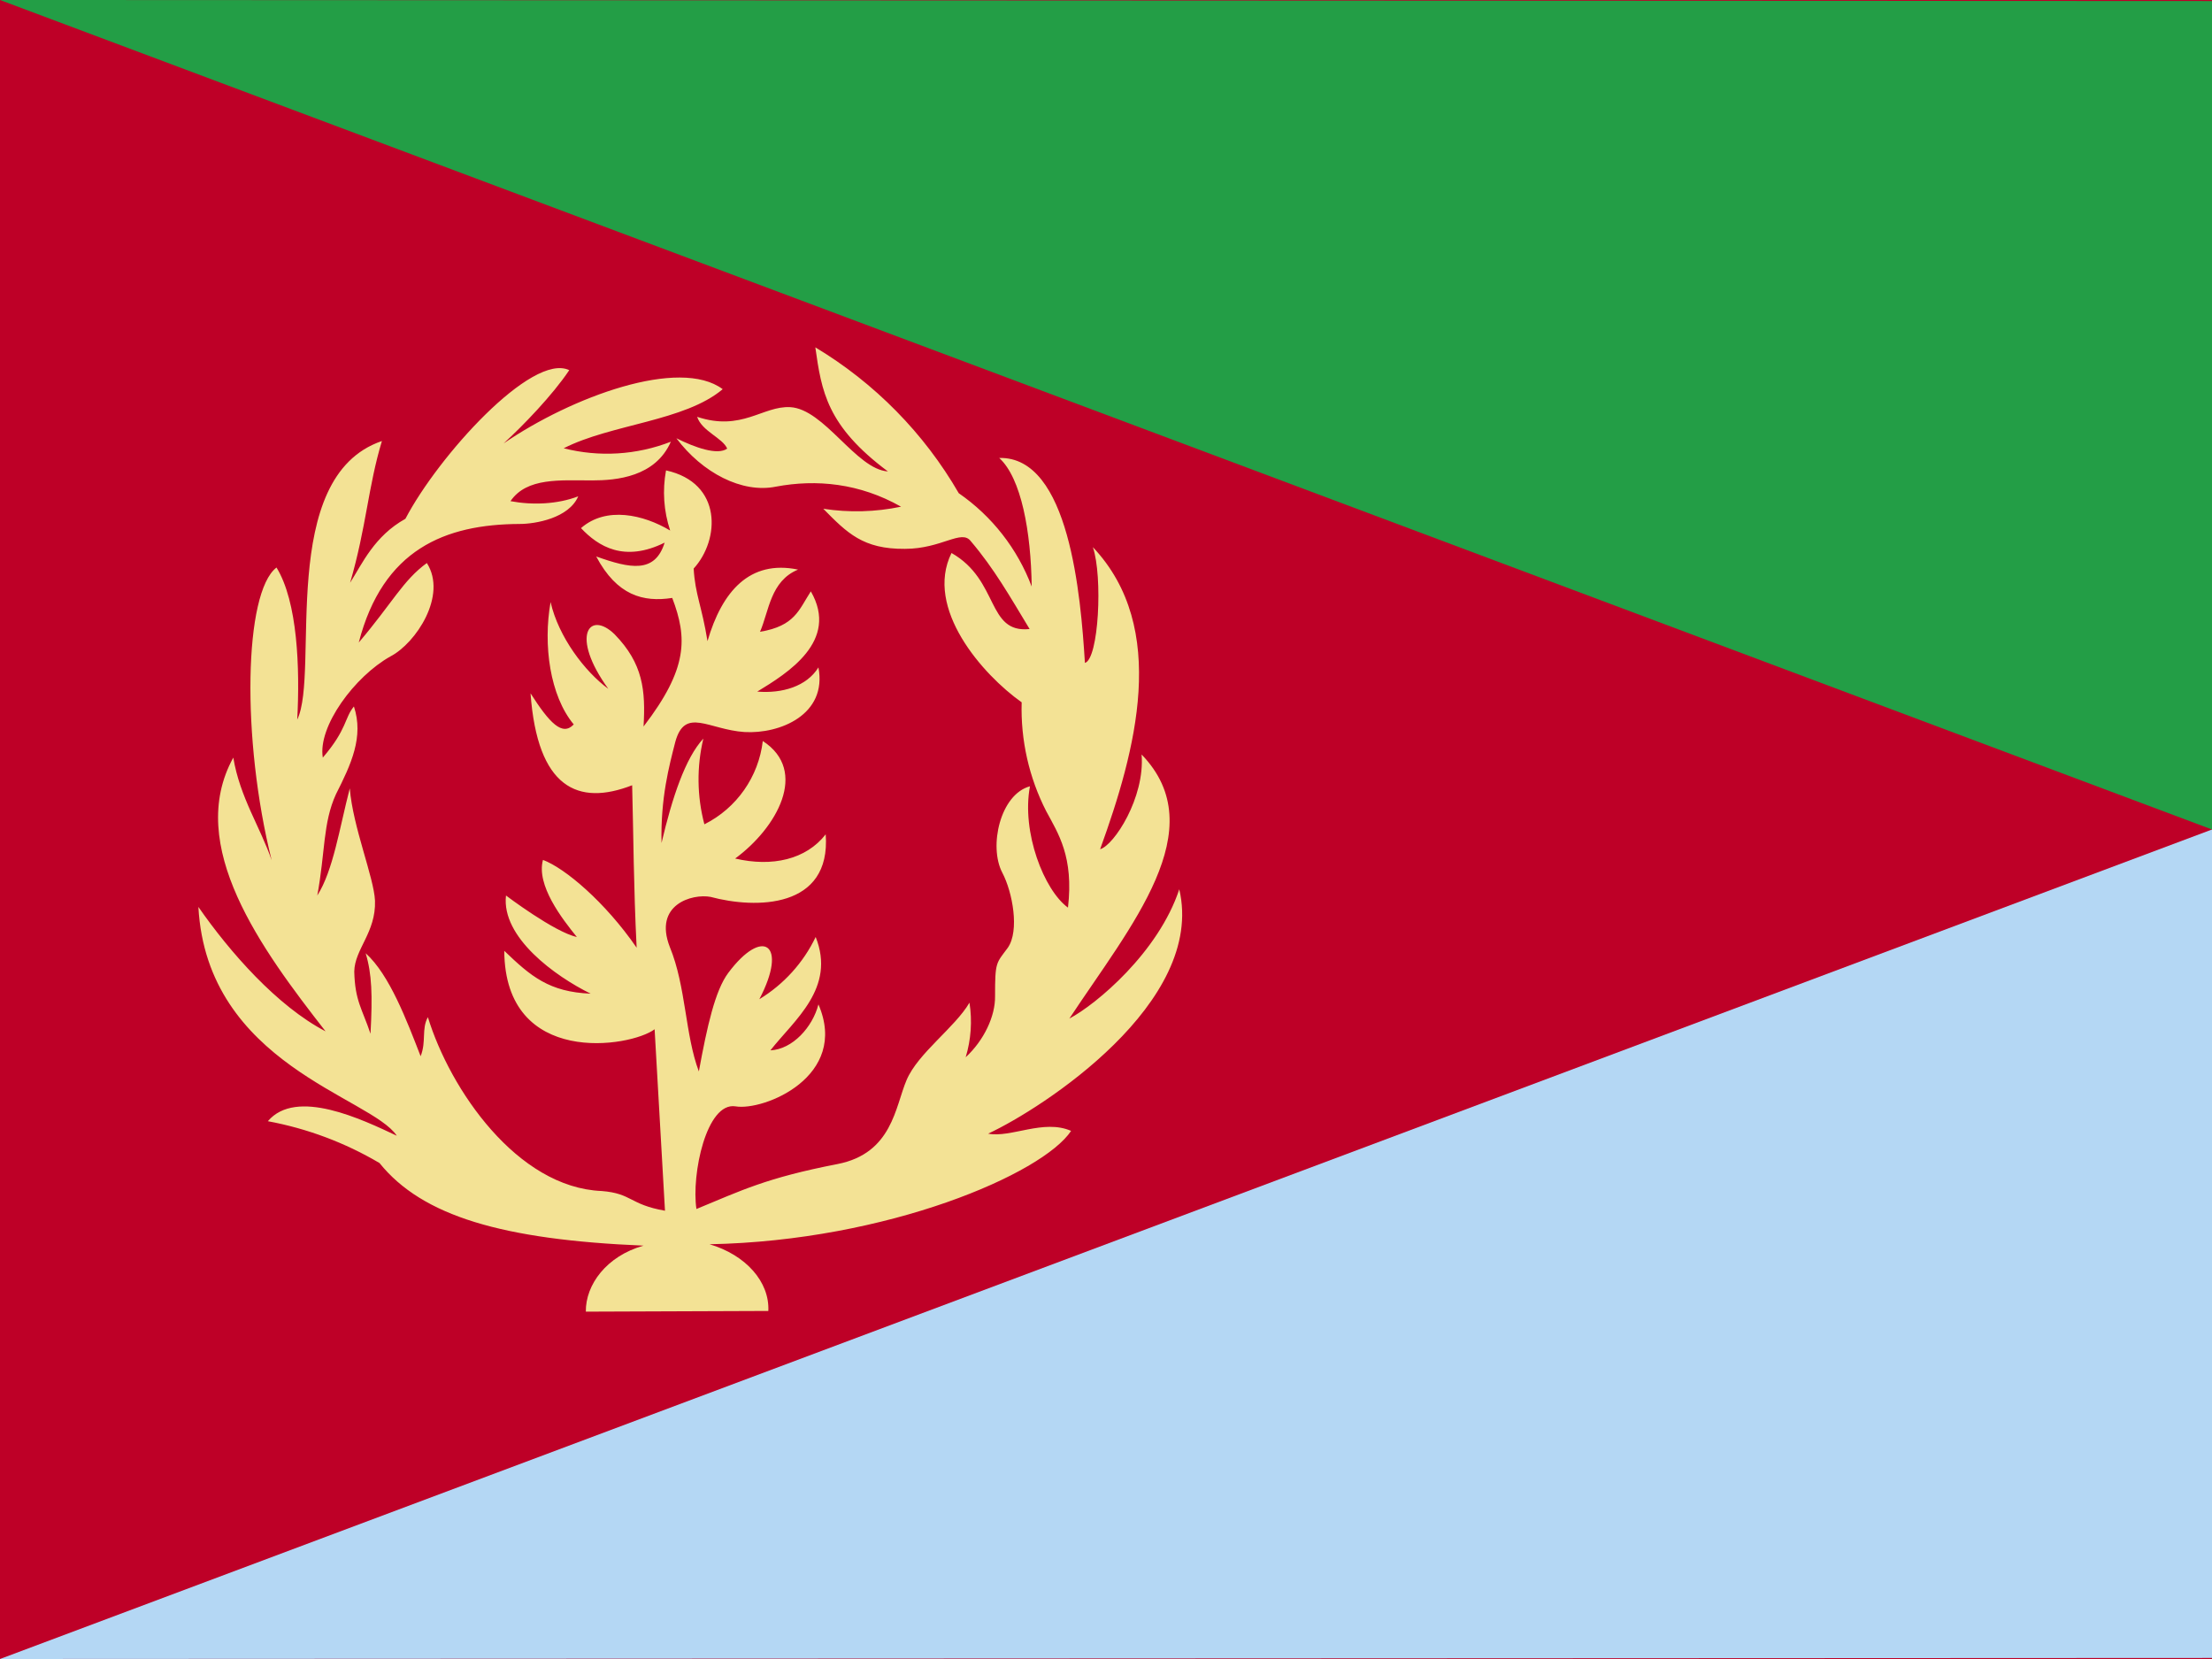
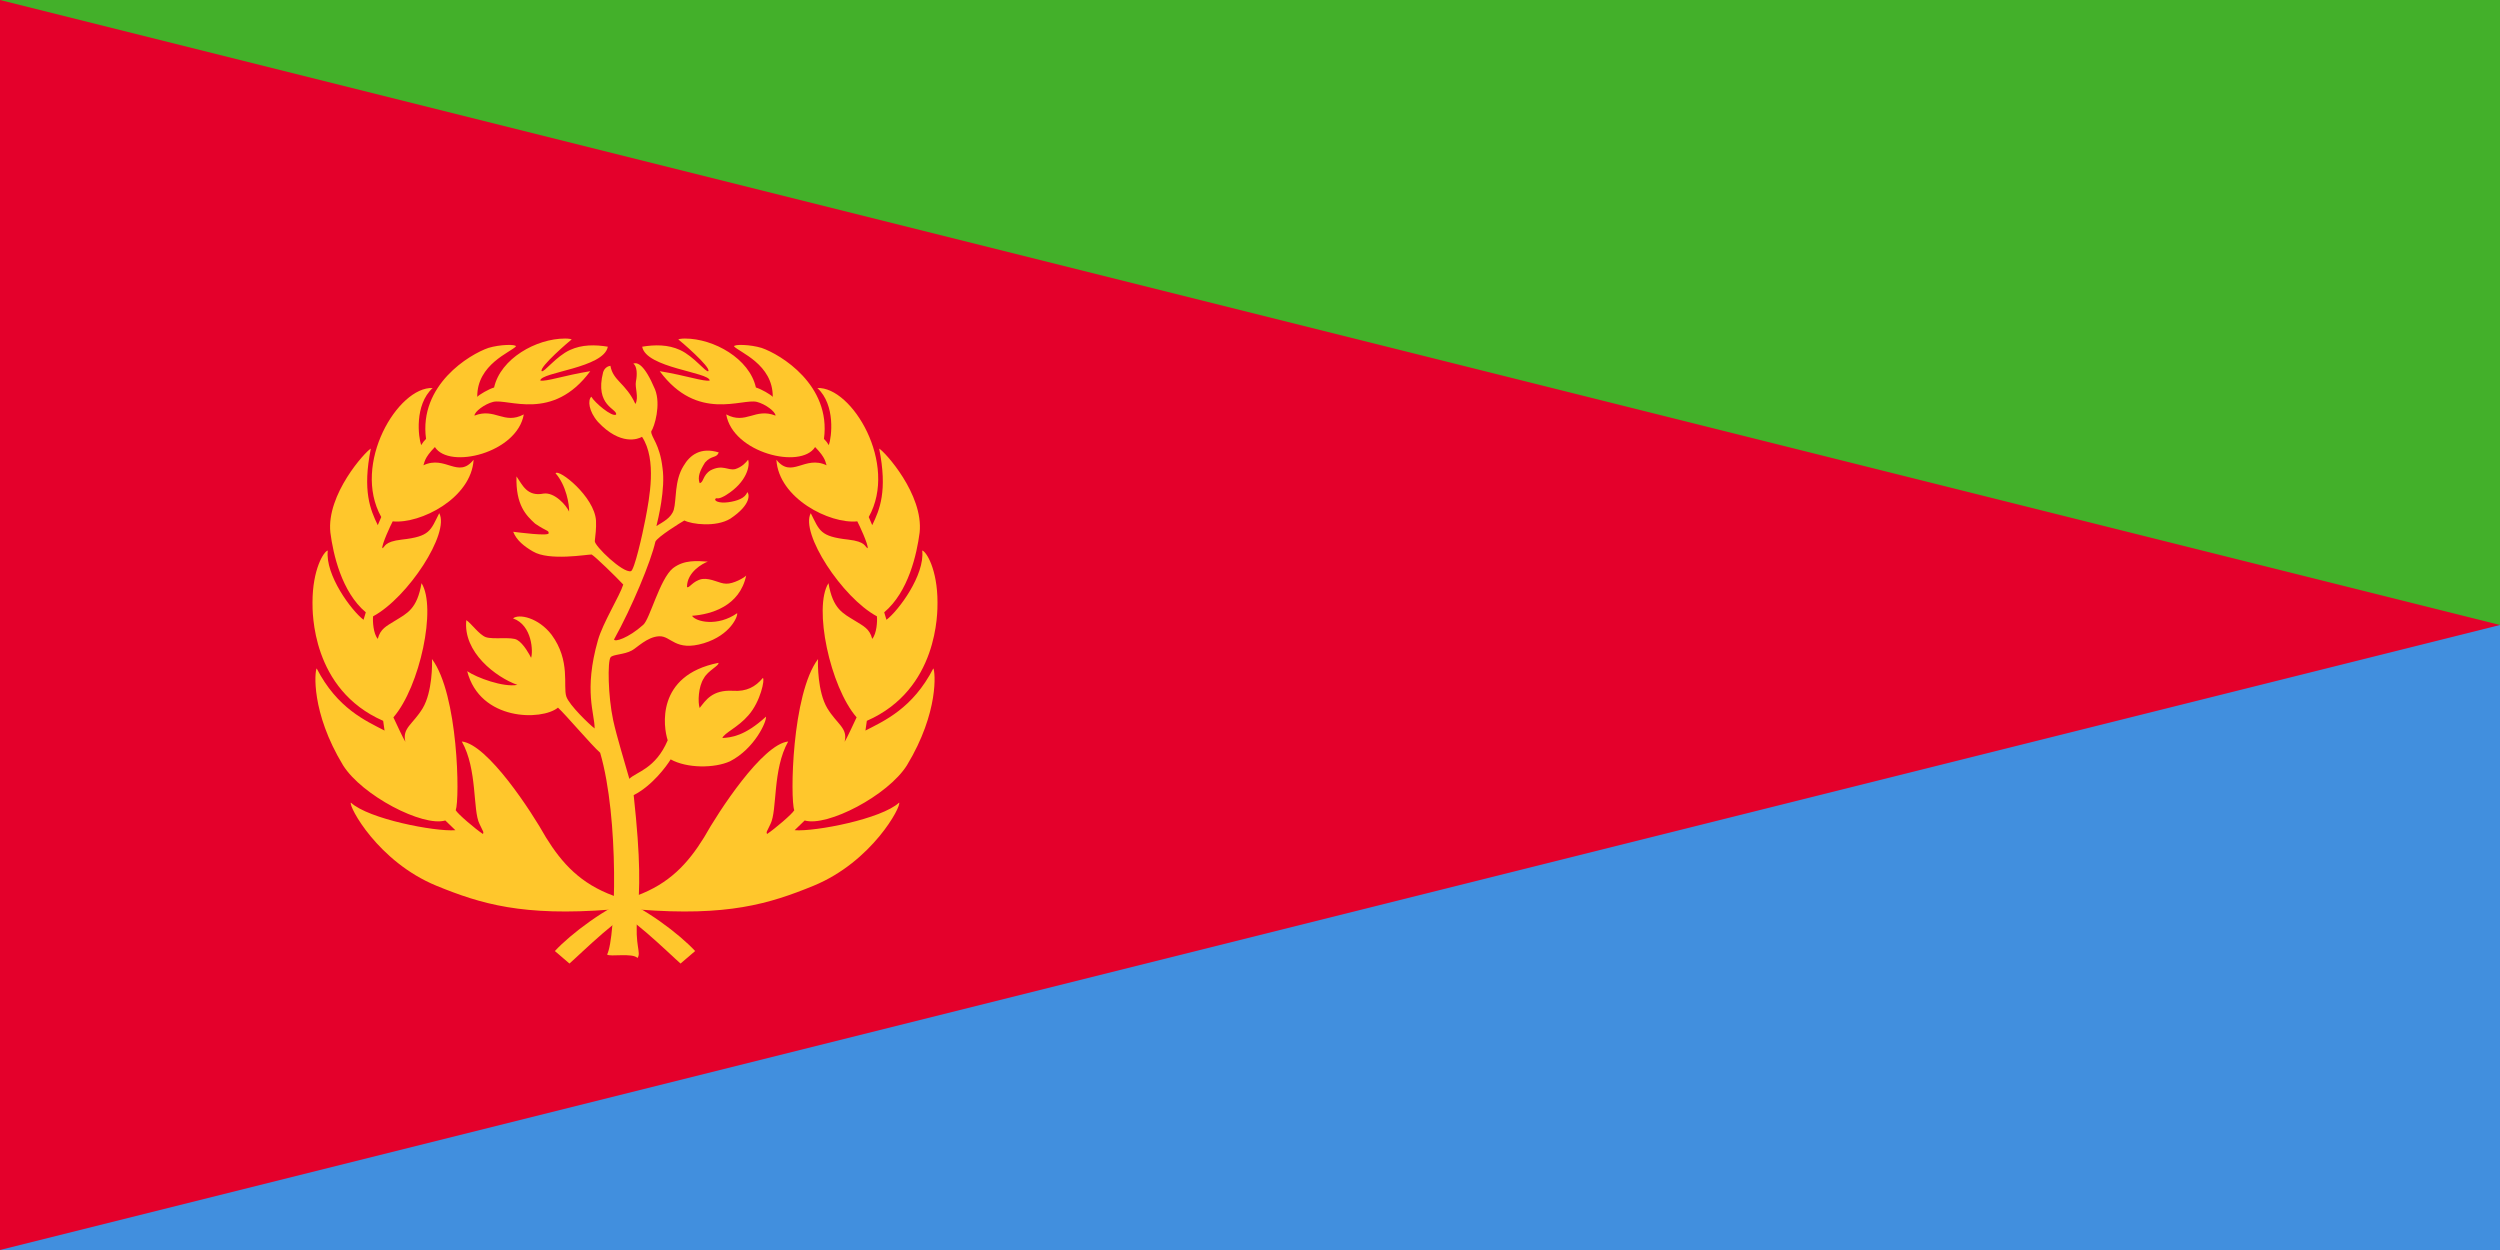
- <svg xmlns="http://www.w3.org/2000/svg" id="flag-icons-er" viewBox="0 0 640 480">
-   <g fill-rule="evenodd">
-     <path fill="#be0027" d="M0 0h640v480H0z" />
-     <path fill="#b4d7f4" d="m0 480 640-.3V240z" />
-     <path fill="#239e46" d="m0 0 640 .3V240z" />
-     <path fill="#f3e295" d="M186.2 360.4c-10.7 3-16.8 11.3-16.7 19.1l52.8-.2c.4-8.4-6.5-16.2-17-19.3 51.6-1 96.4-20.4 104.6-32.8-8-3.5-17.4 2.1-24 .8 15.7-7.3 63-37.9 55.3-70.7-6 18.2-24 33.3-31.8 37.4 17.7-26.8 41.8-54.8 20.9-76.4 1 12.5-8 26.3-12 27.4 10.3-28.4 20-64-2.1-87.4 2.9 8.5 1.7 32.4-2.3 33.5-1.2-19.3-4.5-59.8-24.8-59.3 6.4 5.8 9.2 21.4 9.4 37.2a57.5 57.5 0 0 0-21.1-27 118.3 118.3 0 0 0-41.5-42.2c1.8 12.7 3.3 22.7 21 35.9-9.2-.6-18.4-18.1-28.3-18.6-7.9-.4-14 7.1-26.9 2.8 1.4 4.2 7.4 6.1 8.7 9.2-2.8 2-9.3-.3-14.7-3 7.5 10 19 16 28.8 14 11.7-2.2 24.2-1 36.2 5.8a63 63 0 0 1-22.5.6c6.9 7 11.5 11.7 23.6 11.6 10.7 0 16.4-5.8 19.1-2.2 6.8 8 11.3 16 17 25.4-12.5 1.3-8.7-14.1-22.6-22-7.9 16 9 35.2 20.3 43.2a65 65 0 0 0 7.1 31.5c3.5 6.5 8 13.2 6.3 27.9-6.9-5-13.5-21.8-11-35.1-8.6 2.3-12 17.4-8 25 3 5.7 5 16.8 1.6 21.7-3.4 4.6-3.7 4-3.7 14 .1 5.8-3.2 12.8-8.5 17.7a35.5 35.5 0 0 0 1.1-15.8c-4.2 7.2-14.9 14.6-18.2 22.4-3.3 7.7-4.1 21.2-20 24.3-20.6 4-27.7 7.6-40.8 13-1.5-10 2.9-31 11.3-29.7 8.1 1.4 33-8.6 24-29.5-1.7 6.6-7.5 13-13.9 13.3 6.9-8.8 19-18 13.1-32.8a42.6 42.6 0 0 1-16.3 18c8.4-16 1-21-9-7.6-3.8 5.1-6.1 15.4-8.5 28.5-4-10.6-3.7-24.6-8.4-36-4.8-12.3 6.5-15.5 11.8-14.5 13 3.5 34.9 3.5 33.3-18.1-5.7 7.3-15.5 9.5-26.2 7 12-8.8 21.4-25.3 8-34a31 31 0 0 1-16.9 24.1 50.8 50.8 0 0 1-.3-24.8c-5.2 5.6-9 17-12.1 30.2-.3-13 2.2-22.3 4-29.3 2.8-10.1 9.6-3.5 20-2.8 10.2.6 24-5 21.4-18.7-3.4 5.5-10.5 7.6-17.7 7 8.7-5.3 23.8-14.6 15.5-29-3.5 5.4-4.6 10-14.7 11.7 2.6-6 3-14.7 11-18-14-2.9-22 6.3-26.2 20.7-1.6-10-3.6-13.6-4-21 7.6-8.3 8.4-24.8-8-28.4a35 35 0 0 0 1.2 17.4c-7.7-4.6-18.5-7.1-25.8-.7 5 5.3 12.5 10 24.2 4.2-2.8 9-10 7.5-19.8 4 6 11.3 13.6 13.3 22 12 4.4 11.6 4.6 20.4-8.3 37.2.6-10.4-.1-18.2-8.4-26.7-7.2-7-13 .3-1.8 15.8-6.8-5-14.4-15-16.7-25.1-2.2 12.4-.2 27.1 6.7 35.4-3.3 3.5-7-.4-12.5-9 2 27.4 13.7 32.7 29.4 26.6.4 15 .4 28.9 1.3 47-9.1-13.2-20.7-23-27.1-25.4-2 7.3 5.5 17 9.8 22.3-6.5-1.4-20.5-12-20.5-12-1.4 12.1 14.3 23.4 24.5 28.4-12-.5-17.3-5-25-12.4.2 33.8 36.6 27.9 43.5 22.7l3 52.5c-10.3-1.8-9.5-5-18.3-5.7-24.5-1-43.9-29.4-50.3-50.3-1.9 3.4-.4 7-2.1 11.3-4-10.3-9-23.6-15.9-29.8 1.8 6 2 12.1 1.4 23.3-2.4-7.2-4.5-9.5-4.7-18 .1-6.5 6.3-11.3 6-20.5-.3-6.7-6.4-21.3-7.3-32.5-3 11.6-4.8 23.8-9.4 31 2.3-12.4 1.6-21 5.4-29.3 4.4-8.7 8.1-16.6 5.2-25.4-2.8 3.4-1.9 6.5-9 14.8-1.5-9 9.2-23.5 19.6-29.3 7.3-3.8 16.5-17.6 10.5-27-6.9 5-10 11.6-19.7 23 7-27 25-34.2 46.5-34.3 4.7 0 14.3-1.7 17-8-6 2.3-13.2 2.6-19.6 1.4 4.7-6.9 14.4-6 23.6-6 7.1 0 18.3-1 22.8-11.2a50.8 50.8 0 0 1-31 1.9c13.7-7 35-7.8 46-17.1-12.5-9.3-43.7 2.2-63.4 15.7 5.5-5 14.2-14 19-21.2-10.8-5.2-38 25-47.4 43-9 5-12.5 13-16 18.5 4.7-16.1 5.2-27.8 9.2-41C80 138 92.6 194.6 86 208.2c.8-15 .1-34.1-6-44-9.4 7.2-10.2 49.5-1.4 84.7-3.2-9.4-9.2-18.2-11.1-29.7-14 25.4 8.2 55.5 26.7 79.2-14-7.3-27.7-22.9-36.8-36 2.5 45.6 50 55 57.4 66.2-10-4.7-29.1-13.9-37.3-4.2a99 99 0 0 1 32.3 12.1c12.4 15.4 35.7 22.2 76.4 23.9" />
+ <svg xmlns="http://www.w3.org/2000/svg" xmlns:xlink="http://www.w3.org/1999/xlink" width="1200" height="600" viewBox="0 0 14400 7200">
+   <path fill="#e4002b" d="m0 0h14400v7200H0z" />
+   <path fill="#43b02a" d="m0 0h14400v3600z" />
+   <path fill="#418fde" d="m14400 3600v3600H0z" />
+   <g fill="#ffc72c">
+     <path id="w" d="m3120 2138c14 9 82-85 163-122 69-32 146-31 218-19-22 123-387 146-389 195 35 7 135-29 288-54-217 294-475 155-560 177-48 12-107 56-107 79 118-47 169 54 284-7-38 222-430 318-512 188-64 65-59 90-66 105 127-60 200 80 289-32-13 222-307 371-466 355-11 20-64 134-60 155 18-7 7-38 113-50 162-18 164-51 215-152 62 114-180 486-381 594-3 27 1 100 27 130 15-59 51-74 97-103 73-45 129-68 155-218 88 139-9 596-162 773 16 34 56 121 69 141-20-80 44-101 100-194 56-94 55-259 53-283 152 202 161 806 137 871 11 21 113 108 157 137 5-13 2-11-20-58-40-79-11-314-102-475 149 16 401 403 485 553 93 150 199 266 390 336 175 64 380 222 469 318l-84 72c-55-47-326-316-401-311-509 40-748-32-1005-137-338-139-507-459-493-479 101 94 482 168 602 159l-58-56c-130 38-480-144-589-318-186-307-163-542-152-558 119 231 283 302 391 358l-8-56c-413-181-407-628-407-682 0-191 65-294 88-299-16 141 137 347 206 399l13-43c-140-118-188-336-204-459-24-220 202-468 233-484-49 244-3 352 40 441l20-47c-171-306 97-752 296-743-106 98-82 284-66 329 11-18 14-21 28-36-42-311 251-487 359-524 66-20 158-22 159-9-30 34-225 103-223 291 11-13 66-45 97-54 37-166 242-282 409-282 21 0 34 3 38 5-9 6-189 160-173 183z" />
+     <path d="m3671 5280c-16 167 24 206 1 238-30-31-160-5-175-20 50-96 70-785-40-1162-51-45-200-221-243-260-93 76-449 78-523-210 56 38 208 94 289 79-123-44-314-188-294-373 29 19 73 83 112 98 44 15 148-4 181 16 37 21 72 86 80 103 12-32 8-188-104-227 33-28 146-5 222 94 111 151 65 296 85 356 16 49 133 161 163 184 1-85-64-216 19-508 29-102 125-254 146-321-44-47-159-159-182-173-25-1-246 39-339-18-50-29-94-64-113-113 32 4 202 26 204 9 2-18-9-9-78-56-51-47-112-106-107-272 34 49 61 118 156 99 63-9 131 67 147 104 2-38-16-151-78-221 19-27 224 134 233 273 2 46-3 81-7 118-2 27 161 185 208 173 19-3 66-207 84-302 22-116 67-341-20-472-21 13-124 53-254-86-54-62-59-126-38-145 19 34 119 119 143 103 8-34-125-49-75-244 8-25 27-35 42-37 15 87 89 100 144 220 21-39-4-93 3-130 8-40 7-86-15-103 22-7 62 0 125 149 35 88-3 215-22 242-1 34 49 71 65 210 18 120-26 298-35 335 38-24 85-46 100-94 16-56 3-167 56-252 37-64 100-110 203-78-12 34-41 15-79 58-30 48-44 83-31 119 24-4 17-46 63-74 70-36 100 3 142-7 39-12 63-39 74-54 12 31-5 128-126 203-3 2-7 4-10 6-42 23-43 8-51 15-12 13 20 28 72 21 52-7 99-24 110-58 12 8 27 70-98 153-83 50-222 32-264 10-20 11-154 94-167 122-25 113-136 380-238 563 2 17 82-7 168-84 38-32 95-264 171-326 65-50 141-42 201-38-29 10-120 60-120 146 12 11 33-36 88-46 53-6 98 27 138 27 40 2 106-35 115-47-37 177-202 224-312 232 22 35 147 64 260-15 5 17-38 126-192 173-166 50-188-44-258-40-68 3-128 67-157 82-44 24-109 22-122 39-18 23-15 223 15 363 21 96 67 244 93 337 40-40 151-57 221-222-25-75-70-374 292-446 7 15-61 45-84 89-32 48-35 139-24 171 35-44 72-106 193-99 76 5 128-22 171-74 13 5-13 136-83 215-60 70-140 102-150 131 49-3 128-10 251-123 5 27-65 184-207 257-90 41-249 41-342-11-24 40-107 152-213 206 41 379 36 535 21 700z" />
+     <use xlink:href="#w" transform="matrix(-1,0,0,1,7200,0)" />
  </g>
</svg>
